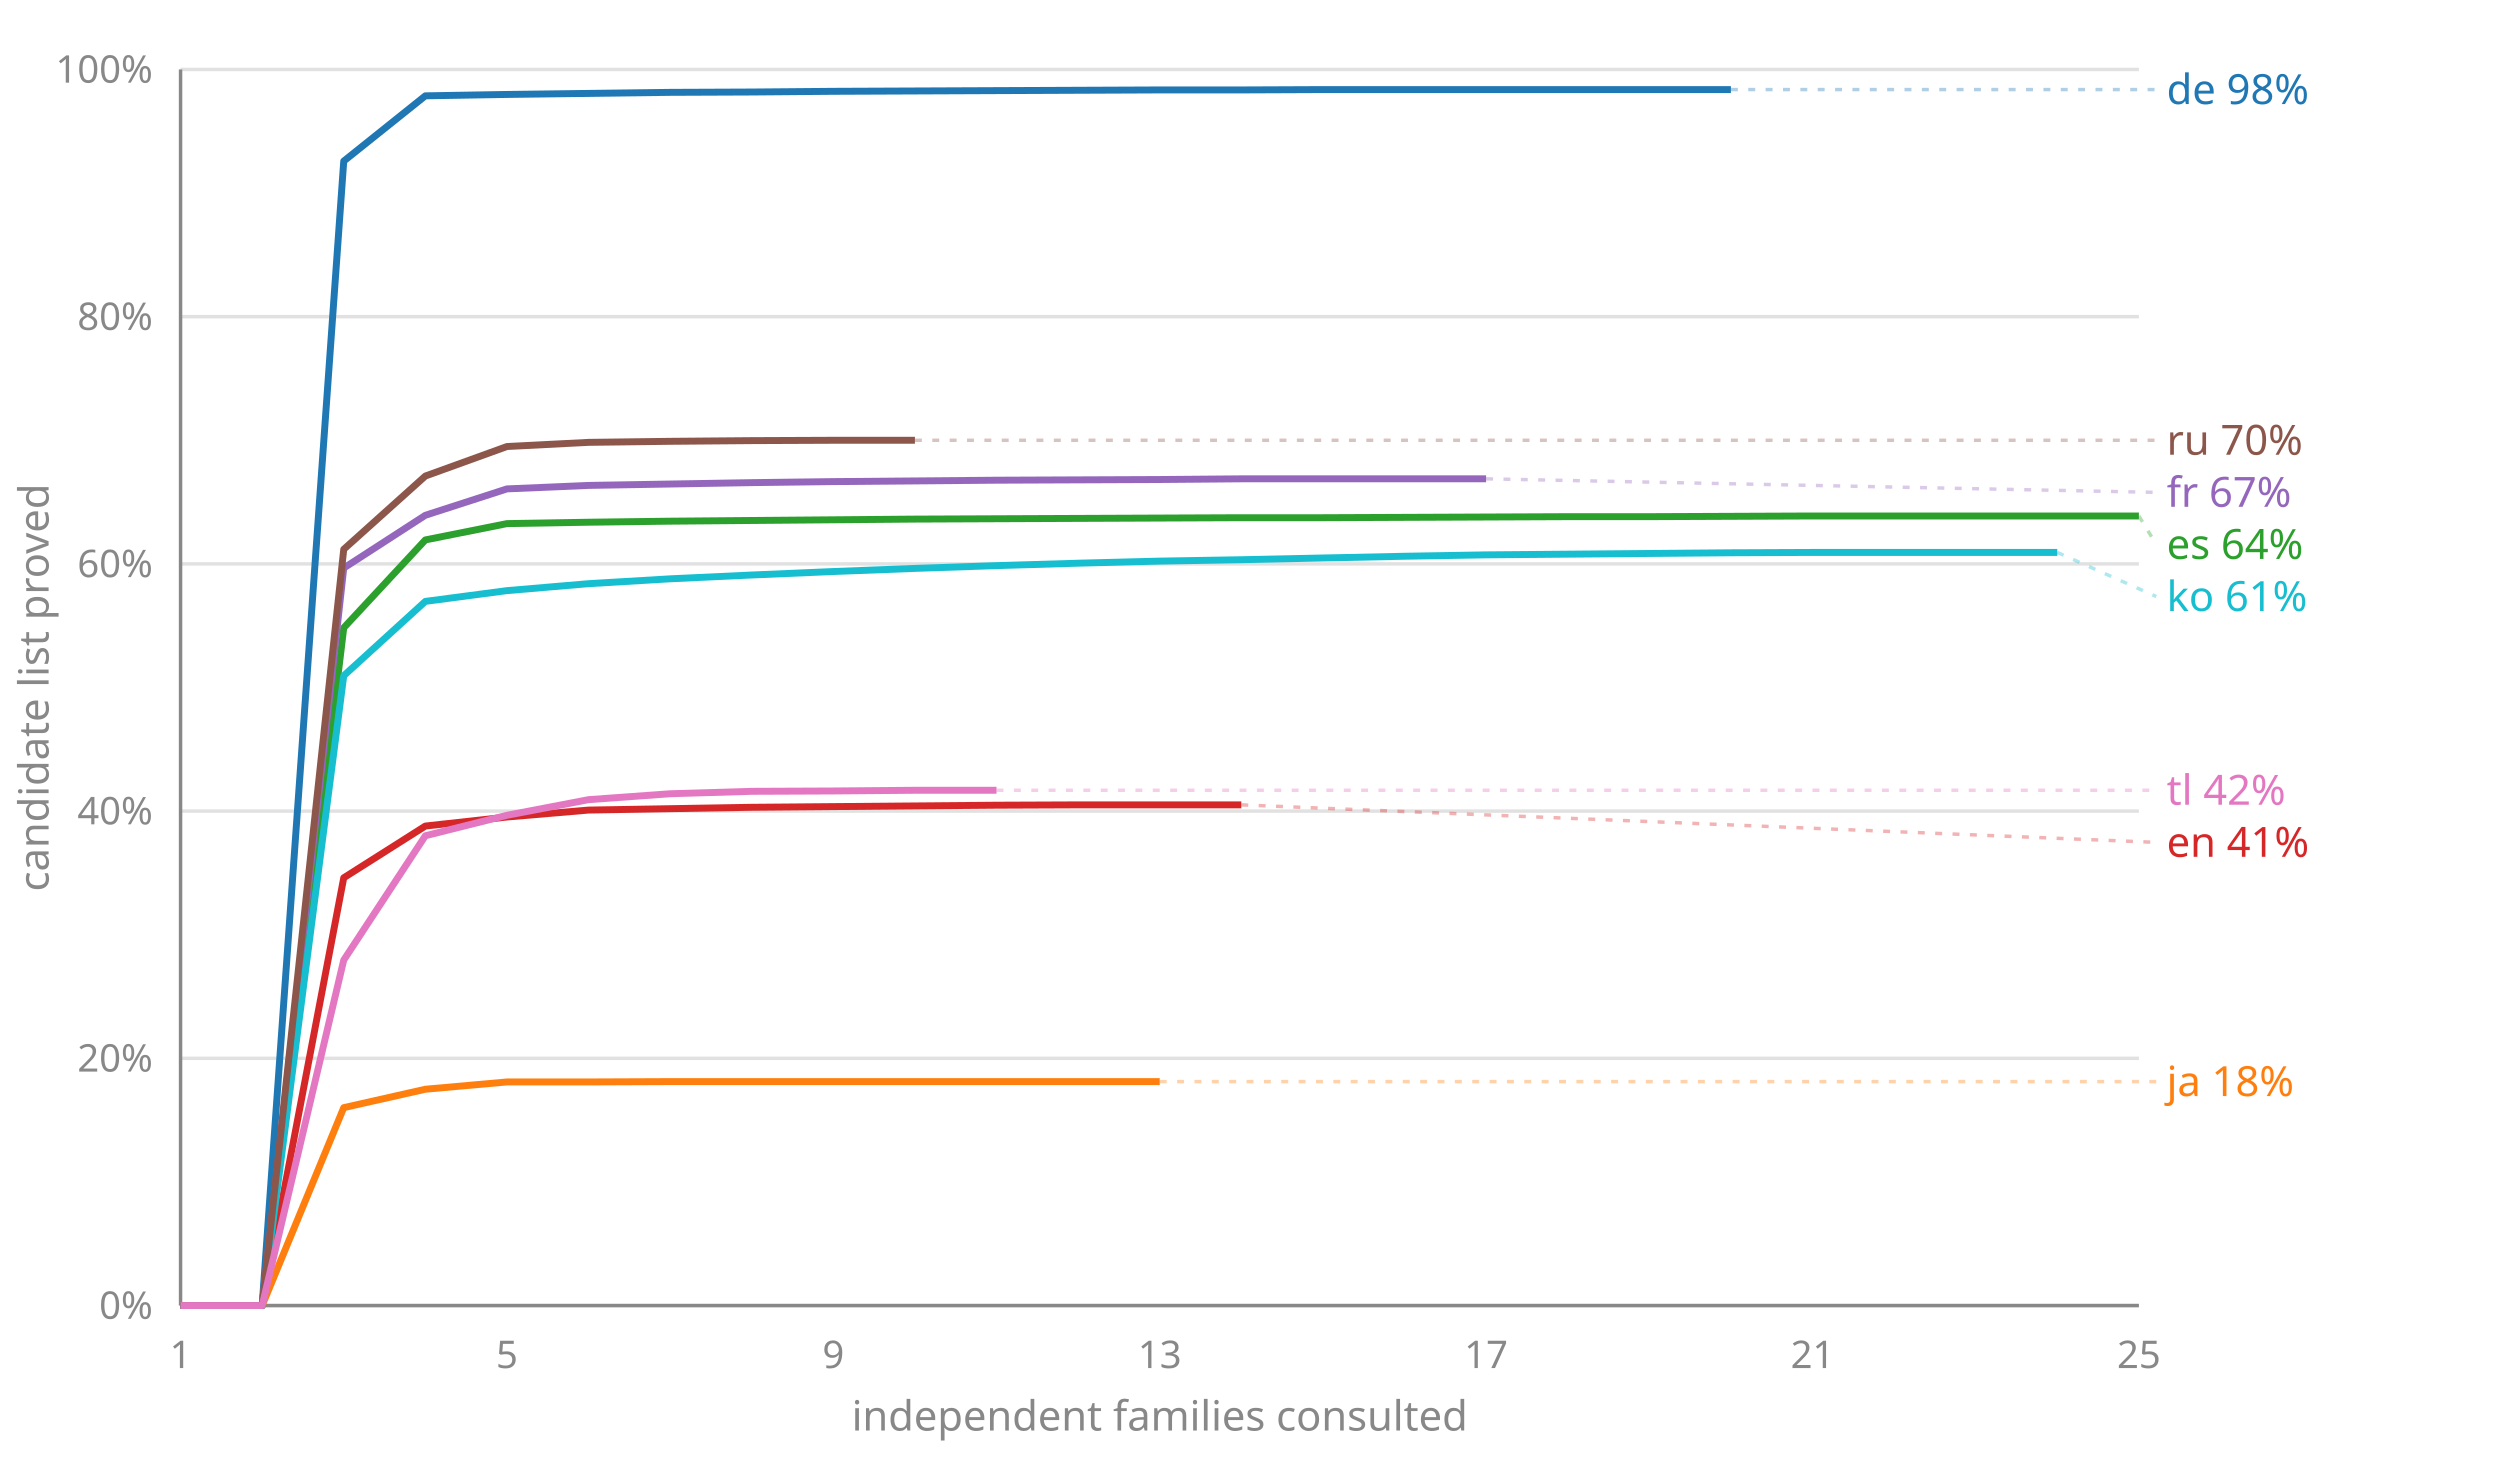
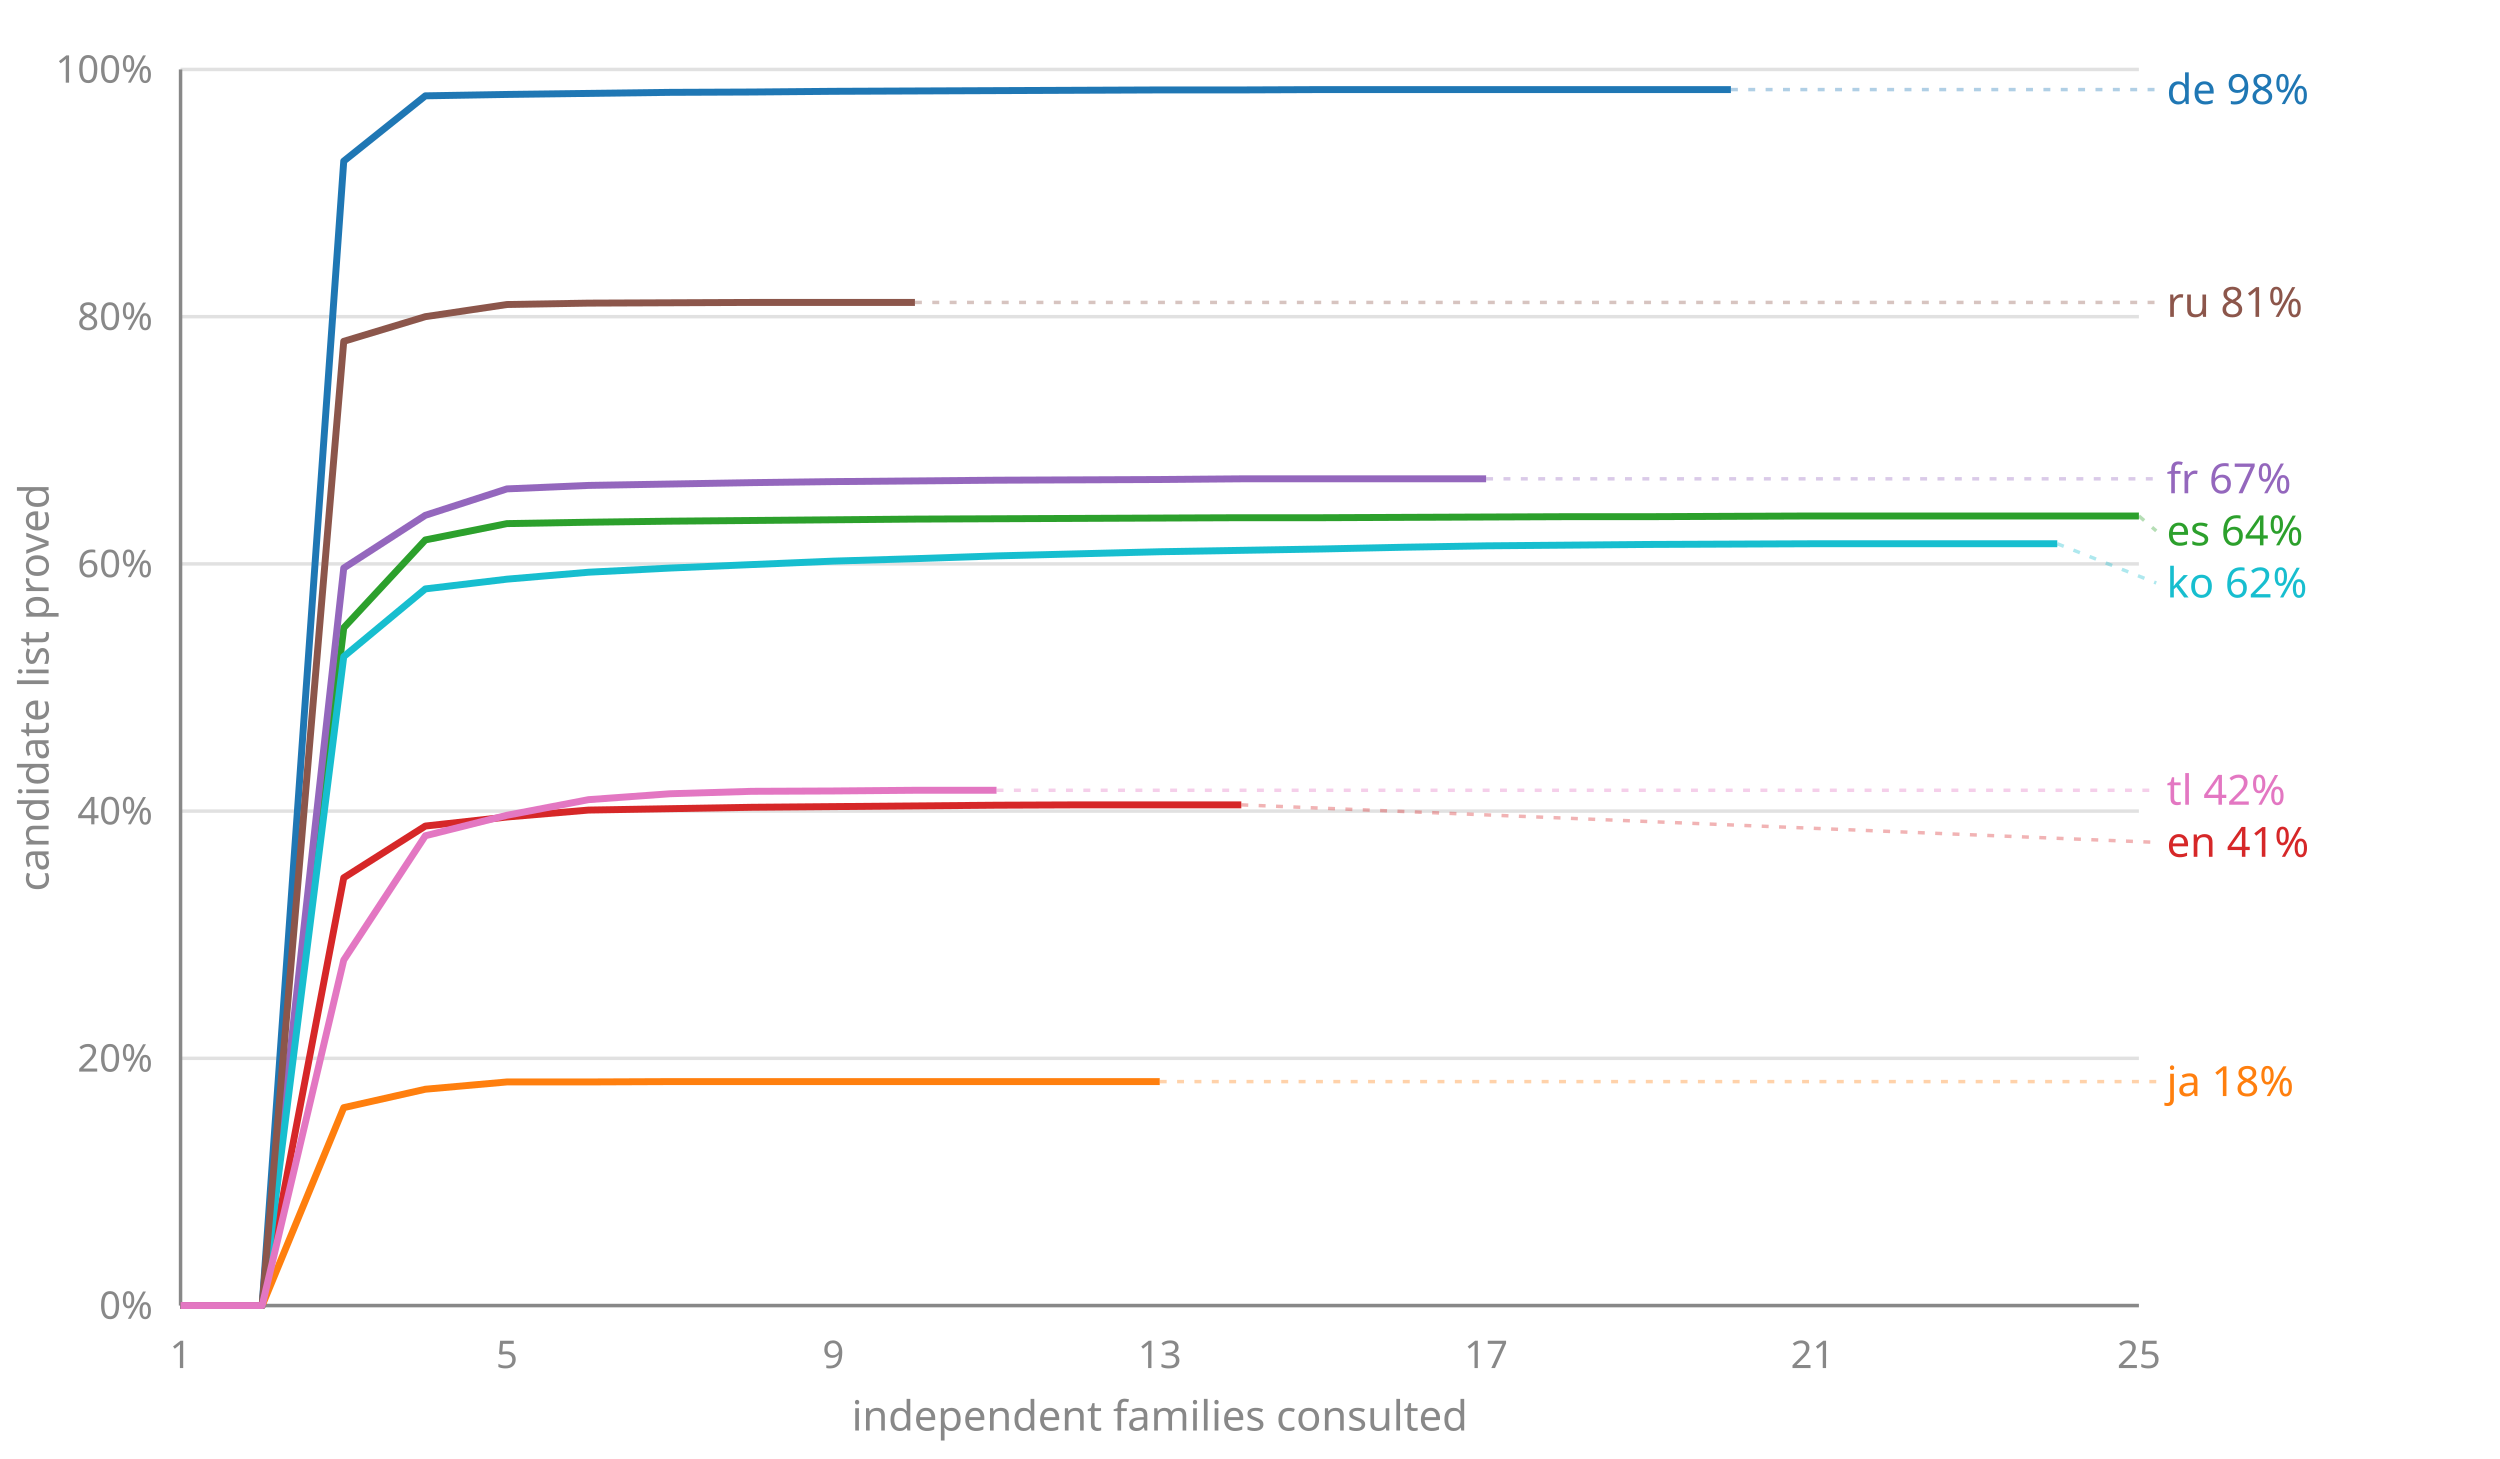
<svg xmlns="http://www.w3.org/2000/svg" width="720" height="420" viewBox="0 0 720 420" font-family="system-ui, sans-serif">
  <line x1="52" y1="376.0" x2="616" y2="376.0" stroke="#888" stroke-opacity="0.25" />
  <text x="44" y="376.0" fill="#888" font-size="11" text-anchor="end" dominant-baseline="middle">0%</text>
  <line x1="52" y1="304.8" x2="616" y2="304.8" stroke="#888" stroke-opacity="0.25" />
  <text x="44" y="304.8" fill="#888" font-size="11" text-anchor="end" dominant-baseline="middle">20%</text>
  <line x1="52" y1="233.6" x2="616" y2="233.6" stroke="#888" stroke-opacity="0.25" />
  <text x="44" y="233.6" fill="#888" font-size="11" text-anchor="end" dominant-baseline="middle">40%</text>
  <line x1="52" y1="162.4" x2="616" y2="162.4" stroke="#888" stroke-opacity="0.25" />
  <text x="44" y="162.4" fill="#888" font-size="11" text-anchor="end" dominant-baseline="middle">60%</text>
  <line x1="52" y1="91.2" x2="616" y2="91.2" stroke="#888" stroke-opacity="0.25" />
  <text x="44" y="91.2" fill="#888" font-size="11" text-anchor="end" dominant-baseline="middle">80%</text>
  <line x1="52" y1="20.0" x2="616" y2="20.0" stroke="#888" stroke-opacity="0.25" />
  <text x="44" y="20.0" fill="#888" font-size="11" text-anchor="end" dominant-baseline="middle">100%</text>
  <line x1="52" y1="20" x2="52" y2="376" stroke="#888" />
  <line x1="52" y1="376" x2="616" y2="376" stroke="#888" />
  <text x="52.0" y="394" fill="#888" font-size="11" text-anchor="middle">1</text>
  <text x="146.0" y="394" fill="#888" font-size="11" text-anchor="middle">5</text>
  <text x="240.0" y="394" fill="#888" font-size="11" text-anchor="middle">9</text>
  <text x="334.0" y="394" fill="#888" font-size="11" text-anchor="middle">13</text>
  <text x="428.0" y="394" fill="#888" font-size="11" text-anchor="middle">17</text>
  <text x="522.0" y="394" fill="#888" font-size="11" text-anchor="middle">21</text>
  <text x="616.0" y="394" fill="#888" font-size="11" text-anchor="middle">25</text>
  <text x="334" y="412" fill="#888" font-size="12" text-anchor="middle">independent families consulted</text>
  <text x="14" y="198" fill="#888" font-size="12" text-anchor="middle" transform="rotate(-90 14 198)">candidate list proved</text>
  <polyline points="52.0,376.0 75.5,376.0 99.0,46.4 122.5,27.6 146.0,27.2 169.5,26.9 193.0,26.6 216.5,26.5 240.0,26.3 263.5,26.2 287.0,26.1 310.5,26.0 334.0,25.9 357.5,25.9 381.0,25.8 404.5,25.8 428.0,25.8 451.5,25.8 475.0,25.8 498.5,25.8" fill="none" stroke="#1f77b4" stroke-width="2" stroke-linejoin="round" />
  <line x1="498.5" y1="25.8" x2="621" y2="25.8" stroke="#1f77b4" stroke-opacity="0.35" stroke-dasharray="2 3" />
  <text x="624" y="25.8" fill="#1f77b4" font-size="12" dominant-baseline="middle">de 98%</text>
  <polyline points="52.0,376.0 75.5,376.0 99.0,252.8 122.5,237.9 146.0,235.3 169.5,233.3 193.0,232.9 216.5,232.5 240.0,232.3 263.5,232.1 287.0,231.9 310.5,231.8 334.0,231.8 357.5,231.8" fill="none" stroke="#d62728" stroke-width="2" stroke-linejoin="round" />
  <line x1="357.5" y1="231.8" x2="621" y2="242.6" stroke="#d62728" stroke-opacity="0.35" stroke-dasharray="2 3" />
  <text x="624" y="242.6" fill="#d62728" font-size="12" dominant-baseline="middle">en 41%</text>
  <polyline points="52.0,376.0 75.5,376.0 99.0,180.8 122.5,155.5 146.0,150.8 169.5,150.4 193.0,150.1 216.5,149.9 240.0,149.7 263.5,149.5 287.0,149.4 310.5,149.3 334.0,149.2 357.5,149.1 381.0,149.1 404.5,149.0 428.0,148.9 451.5,148.8 475.0,148.8 498.5,148.7 522.0,148.6 545.5,148.6 569.0,148.6 592.5,148.6 616.0,148.6" fill="none" stroke="#2ca02c" stroke-width="2" stroke-linejoin="round" />
-   <line x1="616.0" y1="148.6" x2="621" y2="156.8" stroke="#2ca02c" stroke-opacity="0.35" stroke-dasharray="2 3" />
-   <text x="624" y="156.8" fill="#2ca02c" font-size="12" dominant-baseline="middle">es 64%</text>
+   <line x1="616.0" y1="148.6" x2="621" y2="152.9" stroke="#2ca02c" stroke-opacity="0.35" stroke-dasharray="2 3" />
+   <text x="624" y="152.9" fill="#2ca02c" font-size="12" dominant-baseline="middle">es 64%</text>
  <polyline points="52.0,376.0 75.5,376.0 99.0,163.6 122.5,148.4 146.0,140.8 169.5,139.8 193.0,139.4 216.5,139.0 240.0,138.7 263.5,138.5 287.0,138.3 310.5,138.2 334.0,138.1 357.5,137.9 381.0,137.9 404.5,137.9 428.0,137.9" fill="none" stroke="#9467bd" stroke-width="2" stroke-linejoin="round" />
-   <line x1="428.0" y1="137.9" x2="621" y2="141.8" stroke="#9467bd" stroke-opacity="0.35" stroke-dasharray="2 3" />
-   <text x="624" y="141.8" fill="#9467bd" font-size="12" dominant-baseline="middle">fr 67%</text>
+   <line x1="428.0" y1="137.9" x2="621" y2="137.9" stroke="#9467bd" stroke-opacity="0.35" stroke-dasharray="2 3" />
+   <text x="624" y="137.9" fill="#9467bd" font-size="12" dominant-baseline="middle">fr 67%</text>
  <polyline points="52.0,376.0 75.5,376.0 99.0,319.0 122.5,313.7 146.0,311.6 169.5,311.6 193.0,311.5 216.5,311.5 240.0,311.5 263.5,311.5 287.0,311.5 310.5,311.5 334.0,311.5" fill="none" stroke="#ff7f0e" stroke-width="2" stroke-linejoin="round" />
  <line x1="334.0" y1="311.5" x2="621" y2="311.5" stroke="#ff7f0e" stroke-opacity="0.35" stroke-dasharray="2 3" />
  <text x="624" y="311.5" fill="#ff7f0e" font-size="12" dominant-baseline="middle">ja 18%</text>
-   <polyline points="52.0,376.0 75.5,376.0 99.0,194.6 122.5,173.2 146.0,170.1 169.5,168.1 193.0,166.7 216.5,165.6 240.0,164.6 263.5,163.7 287.0,162.9 310.5,162.2 334.0,161.6 357.5,161.2 381.0,160.7 404.5,160.2 428.0,159.8 451.5,159.6 475.0,159.4 498.5,159.2 522.0,159.1 545.5,159.1 569.0,159.1 592.5,159.1" fill="none" stroke="#17becf" stroke-width="2" stroke-linejoin="round" />
-   <line x1="592.5" y1="159.1" x2="621" y2="171.8" stroke="#17becf" stroke-opacity="0.35" stroke-dasharray="2 3" />
-   <text x="624" y="171.8" fill="#17becf" font-size="12" dominant-baseline="middle">ko 61%</text>
-   <polyline points="52.0,376.0 75.5,376.0 99.0,158.2 122.5,137.1 146.0,128.6 169.5,127.4 193.0,127.1 216.5,126.9 240.0,126.8 263.5,126.8" fill="none" stroke="#8c564b" stroke-width="2" stroke-linejoin="round" />
-   <line x1="263.5" y1="126.8" x2="621" y2="126.8" stroke="#8c564b" stroke-opacity="0.35" stroke-dasharray="2 3" />
-   <text x="624" y="126.8" fill="#8c564b" font-size="12" dominant-baseline="middle">ru 70%</text>
+   <polyline points="52.0,376.0 75.5,376.0 99.0,189.1 122.5,169.6 146.0,166.8 169.5,164.8 193.0,163.6 216.5,162.6 240.0,161.6 263.5,160.9 287.0,160.1 310.5,159.5 334.0,158.9 357.5,158.5 381.0,158.1 404.5,157.6 428.0,157.2 451.5,157.0 475.0,156.8 498.5,156.7 522.0,156.6 545.5,156.6 569.0,156.6 592.5,156.6" fill="none" stroke="#17becf" stroke-width="2" stroke-linejoin="round" />
+   <line x1="592.5" y1="156.6" x2="621" y2="167.9" stroke="#17becf" stroke-opacity="0.35" stroke-dasharray="2 3" />
+   <text x="624" y="167.9" fill="#17becf" font-size="12" dominant-baseline="middle">ko 62%</text>
+   <polyline points="52.0,376.0 75.5,376.0 99.0,98.3 122.5,91.2 146.0,87.7 169.5,87.3 193.0,87.2 216.5,87.1 240.0,87.1 263.5,87.1" fill="none" stroke="#8c564b" stroke-width="2" stroke-linejoin="round" />
+   <line x1="263.5" y1="87.1" x2="621" y2="87.1" stroke="#8c564b" stroke-opacity="0.35" stroke-dasharray="2 3" />
+   <text x="624" y="87.1" fill="#8c564b" font-size="12" dominant-baseline="middle">ru 81%</text>
  <polyline points="52.0,376.0 75.5,376.0 99.0,276.5 122.5,240.7 146.0,234.8 169.5,230.3 193.0,228.6 216.5,227.9 240.0,227.8 263.5,227.6 287.0,227.6" fill="none" stroke="#e377c2" stroke-width="2" stroke-linejoin="round" />
  <line x1="287.0" y1="227.6" x2="621" y2="227.6" stroke="#e377c2" stroke-opacity="0.35" stroke-dasharray="2 3" />
  <text x="624" y="227.6" fill="#e377c2" font-size="12" dominant-baseline="middle">tl 42%</text>
</svg>
